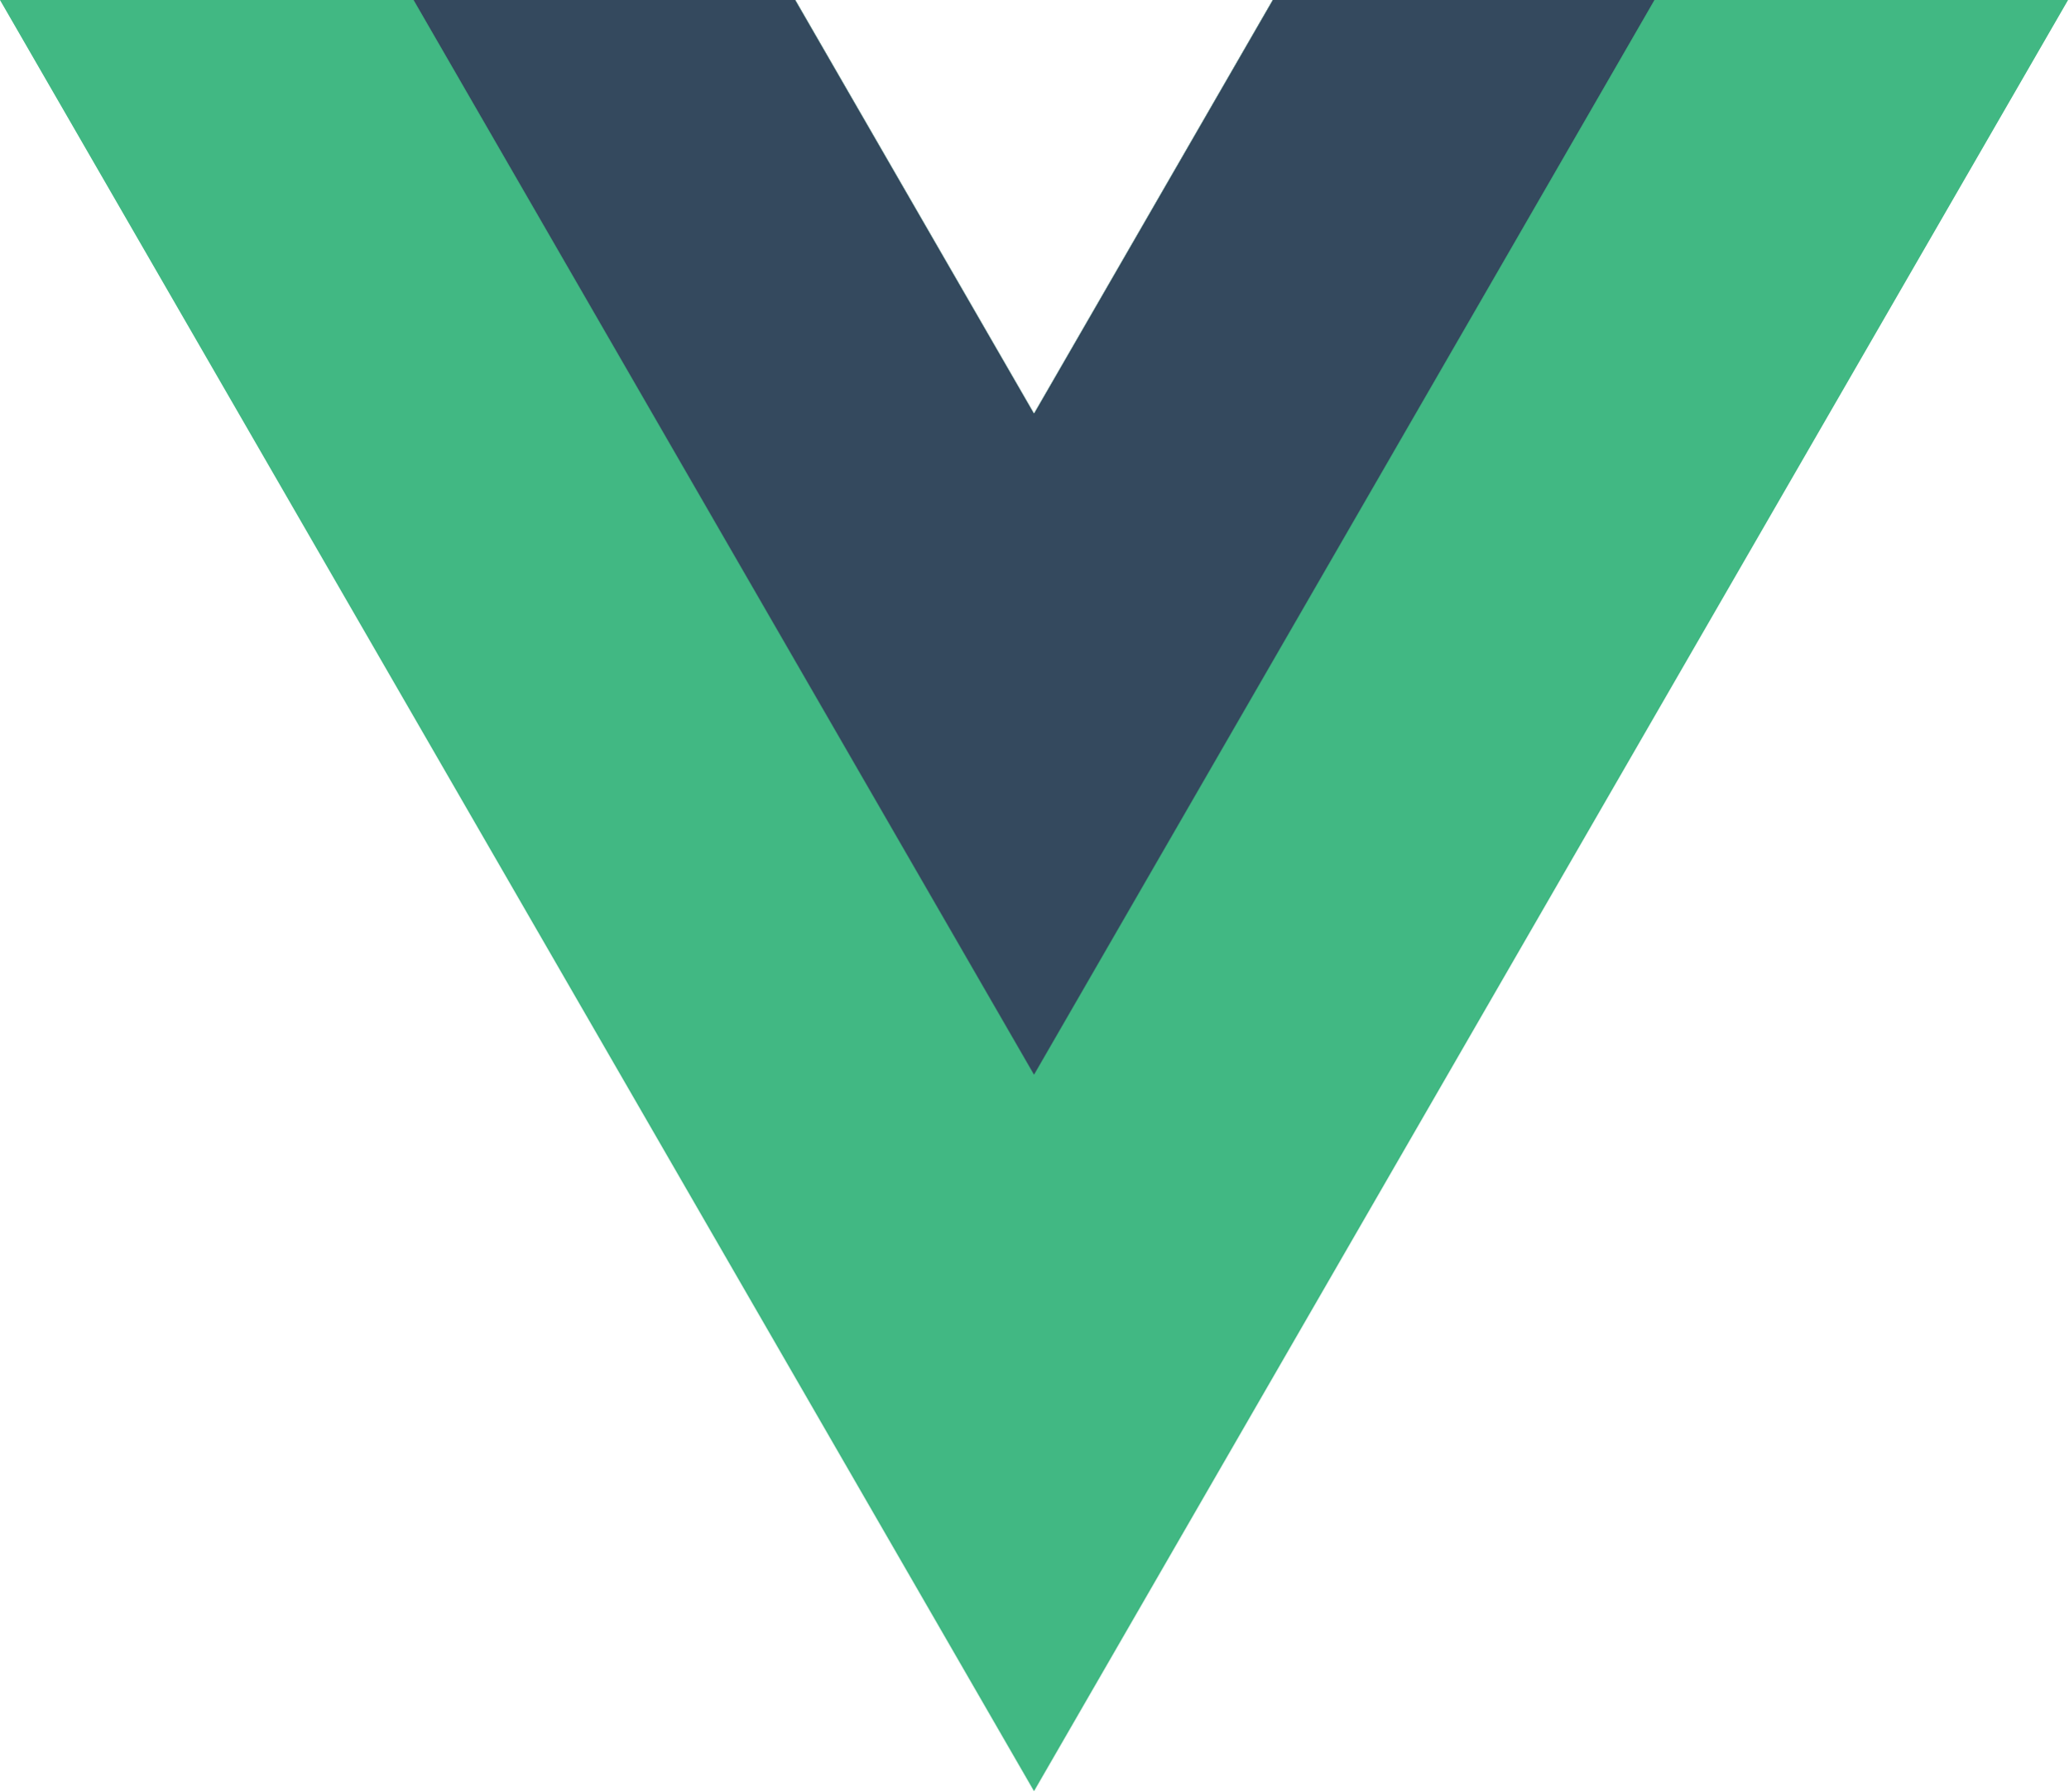
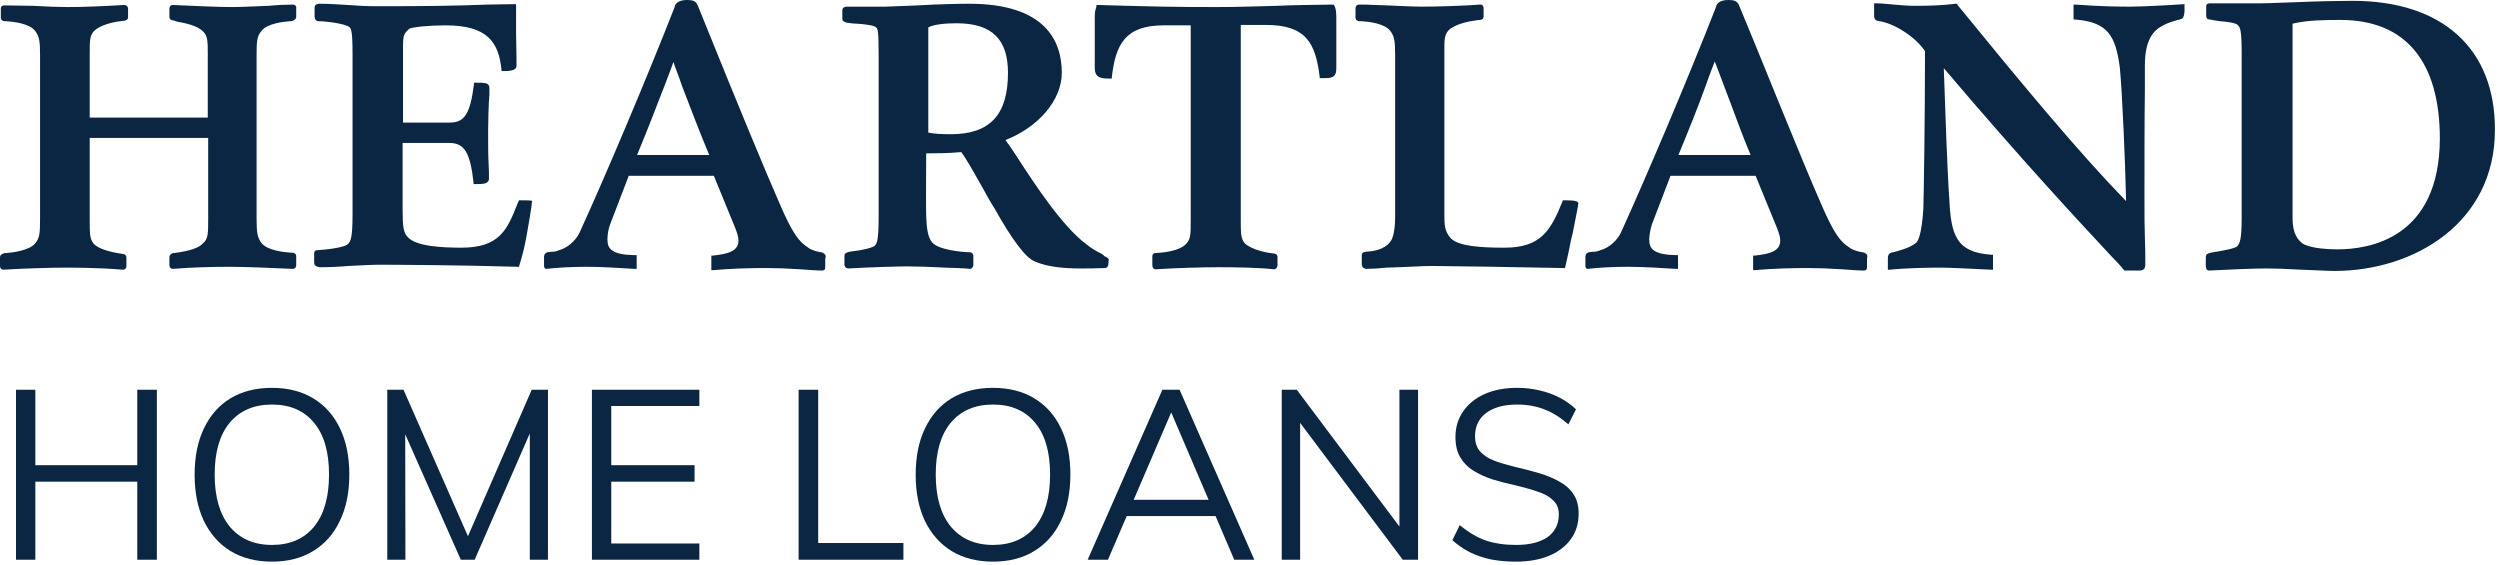
- <svg xmlns="http://www.w3.org/2000/svg" viewBox="0 0 261.76 226.69">
-   <path d="M161.096.001l-30.225 52.351L100.647.001H-.005l130.877 226.688L261.749.001z" fill="#41b883" />
-   <path d="M161.096.001l-30.225 52.351L100.647.001H52.346l78.526 136.01L209.398.001z" fill="#34495e" />
+ <svg xmlns="http://www.w3.org/2000/svg" viewBox="0 0 177 40" fill="none">
+   <path d="M9.719 39.629V27.594H11.105V39.629H9.719ZM1.133 39.629V27.594H2.502V39.629H1.133ZM1.775 34.102V32.935H10.497V34.102H1.775Z" fill="#0A2642" />
+   <path d="M19.255 39.764C18.128 39.764 17.154 39.516 16.331 39.02C15.52 38.524 14.889 37.815 14.438 36.891C13.999 35.967 13.779 34.873 13.779 33.611C13.779 32.338 13.999 31.245 14.438 30.332C14.878 29.409 15.503 28.699 16.314 28.203C17.137 27.707 18.117 27.459 19.255 27.459C20.382 27.459 21.357 27.707 22.179 28.203C23.002 28.699 23.633 29.409 24.072 30.332C24.512 31.245 24.732 32.333 24.732 33.595C24.732 34.868 24.506 35.967 24.055 36.891C23.616 37.815 22.985 38.524 22.163 39.02C21.351 39.516 20.382 39.764 19.255 39.764ZM19.255 38.581C20.529 38.581 21.52 38.153 22.23 37.296C22.94 36.428 23.295 35.195 23.295 33.595C23.295 31.994 22.94 30.772 22.23 29.927C21.52 29.07 20.529 28.642 19.255 28.642C17.982 28.642 16.985 29.07 16.264 29.927C15.554 30.783 15.199 32.006 15.199 33.595C15.199 35.183 15.554 36.412 16.264 37.279C16.985 38.147 17.982 38.581 19.255 38.581Z" fill="#0A2642" />
+   <path d="M27.42 39.629V27.594H28.569L33.454 38.699H32.811L37.645 27.594H38.795V39.629H37.51V29.42L38.034 29.487L33.606 39.629H32.625L28.13 29.487L28.687 29.42L28.704 39.629H27.42Z" fill="#0A2642" />
+   <path d="M41.908 39.629V27.594H49.514V28.744H43.277V32.935H49.176V34.102H43.277V38.479H49.514V39.629H41.908Z" fill="#0A2642" />
+   <path d="M56.542 39.629V27.594H57.928V38.446H63.962V39.629H56.542Z" fill="#0A2642" />
+   <path d="M70.306 39.764C69.18 39.764 68.205 39.516 67.382 39.02C66.571 38.524 65.94 37.815 65.489 36.891C65.05 35.967 64.83 34.873 64.83 33.611C64.83 32.338 65.05 31.245 65.489 30.332C65.929 29.409 66.554 28.699 67.365 28.203C68.188 27.707 69.168 27.459 70.306 27.459C71.433 27.459 72.408 27.707 73.23 28.203C74.053 28.699 74.684 29.409 75.124 30.332C75.563 31.245 75.783 32.333 75.783 33.595C75.783 34.868 75.557 35.967 75.107 36.891C74.667 37.815 74.036 38.524 73.213 39.02C72.402 39.516 71.433 39.764 70.306 39.764ZM70.306 38.581C71.58 38.581 72.571 38.153 73.281 37.296C73.991 36.428 74.346 35.195 74.346 33.595C74.346 31.994 73.991 30.772 73.281 29.927C72.571 29.07 71.58 28.642 70.306 28.642C69.033 28.642 68.036 29.07 67.315 29.927C66.605 30.783 66.25 32.006 66.25 33.595C66.25 35.183 66.605 36.412 67.315 37.279C68.036 38.147 69.033 38.581 70.306 38.581Z" fill="#0A2642" />
+   <path d="M78.444 39.629H77.007L82.297 27.594H83.514L88.805 39.629H87.385L82.669 28.608H83.176L78.444 39.629ZM79.255 36.536L79.745 35.386H86.066L86.556 36.536H79.255Z" fill="#0A2642" />
+   <path d="M90.747 39.629V27.594H91.812L99.486 37.82L99.08 37.922V27.594H100.398V39.629H99.317L91.66 29.42L92.049 29.302V39.629H90.747Z" fill="#0A2642" />
+   <path d="M107.323 39.764C106.703 39.764 106.123 39.713 105.582 39.612C105.041 39.499 104.539 39.33 104.077 39.105C103.615 38.868 103.199 38.581 102.827 38.243L103.351 37.178C103.959 37.685 104.568 38.045 105.176 38.26C105.796 38.474 106.517 38.581 107.34 38.581C108.297 38.581 109.041 38.395 109.571 38.023C110.1 37.64 110.365 37.105 110.365 36.417C110.365 36 110.23 35.668 109.959 35.42C109.7 35.161 109.34 34.958 108.878 34.812C108.427 34.654 107.914 34.507 107.34 34.372C106.765 34.248 106.218 34.107 105.7 33.95C105.182 33.781 104.72 33.572 104.314 33.324C103.92 33.076 103.61 32.761 103.384 32.378C103.159 31.995 103.046 31.516 103.046 30.941C103.046 30.254 103.227 29.651 103.587 29.133C103.948 28.603 104.455 28.192 105.108 27.899C105.762 27.606 106.534 27.459 107.424 27.459C107.976 27.459 108.506 27.521 109.013 27.645C109.52 27.758 109.988 27.927 110.416 28.152C110.855 28.378 111.244 28.654 111.582 28.98L111.041 30.045C110.489 29.561 109.92 29.206 109.334 28.98C108.748 28.755 108.111 28.642 107.424 28.642C106.489 28.642 105.756 28.84 105.227 29.234C104.697 29.628 104.432 30.18 104.432 30.89C104.432 31.33 104.551 31.685 104.787 31.955C105.024 32.225 105.356 32.445 105.785 32.614C106.213 32.772 106.703 32.919 107.255 33.054C107.841 33.189 108.404 33.335 108.945 33.493C109.486 33.651 109.965 33.848 110.382 34.085C110.81 34.31 111.148 34.609 111.396 34.981C111.644 35.341 111.768 35.803 111.768 36.367C111.768 37.054 111.588 37.651 111.227 38.158C110.866 38.665 110.354 39.06 109.689 39.341C109.024 39.623 108.235 39.764 107.323 39.764Z" fill="#0A2642" />
+   <path d="M20.765 0.324C20.263 0.324 19.643 0.353 19.023 0.412C18.078 0.441 17.103 0.5 16.453 0.5C15.389 0.5 13.617 0.412 12.229 0.353C12.111 0.353 11.993 0.441 11.993 0.618V1.177C11.993 1.353 12.081 1.412 12.229 1.442C12.318 1.442 12.377 1.471 12.524 1.53C13.026 1.618 13.972 1.795 14.385 2.236C14.71 2.56 14.71 2.913 14.71 3.913V8.326H6.351V3.913C6.351 2.883 6.351 2.53 6.646 2.207C7.089 1.765 8.005 1.559 8.537 1.501C8.655 1.471 8.773 1.471 8.802 1.471C8.95 1.442 9.068 1.383 9.068 1.206V0.618C9.068 0.471 8.95 0.353 8.773 0.353C7.385 0.441 5.79 0.5 4.815 0.5C4.224 0.5 3.308 0.471 2.334 0.412C1.625 0.412 0.916 0.382 0.295 0.382C0.177 0.382 0.059 0.441 0.059 0.618V1.206C0.059 1.324 0.059 1.442 0.295 1.501C0.325 1.501 0.414 1.501 0.443 1.501C0.886 1.53 2.068 1.648 2.481 2.177C2.777 2.56 2.836 2.883 2.836 3.884V15.476C2.836 16.535 2.806 16.859 2.481 17.241C2.068 17.742 0.857 17.889 0.414 17.918C0.325 17.918 0.295 17.918 0.236 17.948C0.059 18.036 0 18.065 0 18.242V18.83C0 19.007 0.118 19.095 0.236 19.095C1.595 19.007 3.604 18.948 4.667 18.948C5.169 18.948 6.942 18.948 8.714 19.095C8.832 19.095 8.95 19.007 8.95 18.83V18.271C8.95 18.154 8.95 18.036 8.714 17.977H8.684C7.65 17.83 6.971 17.595 6.646 17.271C6.351 16.918 6.351 16.565 6.351 15.505V9.768H14.74V15.476C14.74 16.506 14.74 16.918 14.385 17.212C14.09 17.565 13.41 17.771 12.318 17.918H12.229C12.052 18.006 11.993 18.095 11.993 18.212V18.771C11.993 18.948 12.111 19.036 12.229 19.036C13.617 18.919 15.242 18.889 16.276 18.889C17.369 18.889 19.407 18.977 20.736 19.036C20.854 19.036 20.972 18.948 20.972 18.771V18.183C20.972 18.006 20.943 17.948 20.736 17.889C20.706 17.889 20.647 17.889 20.588 17.889C20.145 17.859 18.934 17.742 18.521 17.212C18.225 16.829 18.166 16.506 18.166 15.447V3.913C18.166 2.883 18.196 2.56 18.521 2.177C18.934 1.648 20.116 1.53 20.559 1.501C20.647 1.501 20.677 1.501 20.736 1.471C20.913 1.383 20.972 1.295 20.972 1.177V0.588C21.002 0.441 20.884 0.324 20.765 0.324ZM36.834 14.181H36.746L36.628 14.446C35.919 16.241 35.387 17.536 32.669 17.536C31.311 17.536 29.42 17.447 28.859 16.771C28.564 16.477 28.505 16.006 28.505 14.917V10.121H31.813C32.876 10.121 33.29 10.798 33.526 12.916V13.034H33.644C34.206 13.034 34.619 13.034 34.619 12.622C34.619 12.269 34.619 11.945 34.59 11.534C34.56 10.945 34.56 10.21 34.56 9.268C34.56 8.621 34.59 7.356 34.649 6.679C34.649 6.414 34.649 6.267 34.649 6.238C34.649 5.855 34.353 5.855 33.674 5.855H33.556V5.973C33.29 8.032 32.906 8.68 31.842 8.68H28.534V3.295C28.534 2.442 28.623 2.383 28.948 2.06C29.095 1.912 30.425 1.795 31.547 1.795C34.53 1.795 35.298 3.001 35.505 4.914V5.031H35.623C36.007 5.031 36.569 5.031 36.569 4.649C36.569 4.619 36.569 4.384 36.569 4.149C36.569 3.619 36.539 2.825 36.539 2.354V0.294H36.391C35.742 0.294 35.151 0.324 34.53 0.324C32.256 0.412 30.306 0.441 26.644 0.441C25.994 0.441 25.373 0.412 24.635 0.353C24.044 0.324 23.394 0.265 22.626 0.265C22.272 0.265 22.272 0.5 22.272 0.559V1.118C22.272 1.412 22.42 1.501 22.538 1.501C23.099 1.501 24.428 1.677 24.724 1.912C24.842 2.001 24.96 2.089 24.96 3.795V15.182C24.96 16.918 24.812 17.065 24.665 17.241L24.635 17.271C24.546 17.418 23.808 17.624 22.479 17.712C22.242 17.712 22.242 17.889 22.242 17.977V18.565C22.242 18.712 22.272 18.86 22.626 18.919C23.335 18.919 24.015 18.889 24.665 18.83C25.462 18.801 26.201 18.742 26.88 18.742C27.825 18.742 32.906 18.771 36.628 18.889H36.746L36.775 18.771C37.012 18.006 37.159 17.389 37.278 16.712C37.425 15.917 37.661 14.505 37.661 14.299C37.78 14.181 37.484 14.181 36.834 14.181ZM50.215 10.975H45.105C45.873 9.121 46.553 7.356 47.143 5.826C47.321 5.325 47.527 4.855 47.675 4.384C47.852 4.914 48.089 5.473 48.266 6.032C48.916 7.709 49.566 9.445 50.215 10.975ZM58.25 17.889L58.132 17.859C57.895 17.83 57.423 17.712 57.186 17.506C56.596 17.124 56.123 16.594 55.148 14.299C54.292 12.357 52.342 7.679 49.447 0.5C49.3 0.118 49.181 0 48.62 0C48.029 0 47.793 0.265 47.764 0.5C45.903 5.267 42.89 12.416 41.029 16.477C40.763 17.035 40.172 17.565 39.581 17.712C39.404 17.8 39.227 17.83 38.991 17.83L38.754 17.859C38.518 17.948 38.518 18.124 38.518 18.212V18.771C38.518 18.86 38.518 19.036 38.695 19.036C39.404 18.948 40.497 18.889 41.531 18.889C42.713 18.889 43.835 18.977 44.928 19.036H45.076V18.065H44.928C43.333 18.036 43.008 17.624 43.008 16.977C43.008 16.829 43.008 16.418 43.185 15.917L44.514 12.446H50.54L52.047 16.123C52.194 16.506 52.283 16.771 52.283 17.035C52.283 17.742 51.633 17.977 50.481 18.095H50.363V19.125H50.511C51.87 19.007 53.081 18.977 54.262 18.977C54.971 18.977 55.798 19.007 56.655 19.066C57.186 19.095 57.718 19.154 58.191 19.154C58.427 19.154 58.427 19.007 58.427 18.889V18.33C58.516 18.065 58.397 17.977 58.25 17.889ZM65.723 1.942C66.136 1.706 67.052 1.648 67.732 1.648C70.213 1.648 71.365 2.766 71.365 5.149C71.365 8.121 70.095 9.503 67.318 9.503C66.639 9.503 66.107 9.474 65.723 9.386V1.942ZM78.306 18.183C78.218 18.154 78.188 18.154 78.129 18.065L78.011 17.977C77.716 17.83 77.302 17.624 76.888 17.271C75.234 16.035 73.344 13.181 71.956 11.033C71.69 10.621 71.424 10.239 71.188 9.915C73.521 9.003 75.175 7.091 75.175 5.149C75.175 2.942 74.053 0.265 68.618 0.265C67.938 0.265 66.402 0.294 64.984 0.382C63.921 0.412 63.035 0.471 62.71 0.471H60.022C59.904 0.471 59.638 0.471 59.638 0.736V1.324C59.638 1.501 59.727 1.501 59.874 1.589C60.052 1.618 60.377 1.677 60.672 1.677C61.174 1.706 61.913 1.795 62.031 1.942C62.149 2.06 62.208 2.177 62.208 3.854V15.3C62.208 17.006 62.09 17.183 61.972 17.359C61.853 17.536 61.026 17.712 60.524 17.771C60.347 17.8 60.17 17.8 60.022 17.859C59.874 17.918 59.786 17.948 59.786 18.124V18.712C59.786 18.889 59.904 19.007 60.081 19.007C61.588 18.919 63.626 18.86 64.246 18.86C64.689 18.86 65.841 18.889 66.875 18.948C67.554 18.977 68.204 18.977 68.677 19.036C68.825 19.036 68.913 18.86 68.913 18.771V18.095C68.913 17.977 68.795 17.859 68.677 17.859C68.116 17.859 66.402 17.683 65.989 17.153C65.693 16.8 65.605 16.182 65.575 15.27C65.546 14.829 65.575 11.622 65.575 10.857C66.107 10.857 67.17 10.857 68.056 10.768C68.47 11.328 68.972 12.24 69.504 13.181C69.799 13.711 70.095 14.27 70.42 14.77C71.66 16.977 72.605 18.242 73.255 18.507C74.053 18.86 75.146 19.007 76.475 19.007C76.977 19.007 77.509 19.007 78.218 18.977C78.484 18.977 78.484 18.683 78.484 18.477C78.572 18.301 78.365 18.242 78.306 18.183Z" fill="#0A2642" />
+   <path d="M94.405 0.324H94.316C92.78 0.353 91.599 0.353 90.417 0.412C89.058 0.441 87.818 0.5 86.164 0.5C83.358 0.5 81.733 0.471 77.745 0.353H77.627V0.471C77.597 0.588 77.509 0.736 77.509 1.147V4.796C77.509 5.561 78.011 5.561 78.602 5.561H78.72V5.443C78.986 3.148 79.665 1.795 82.383 1.795H84.303V15.535C84.303 16.594 84.303 16.888 84.007 17.241C83.505 17.8 82.294 17.889 81.822 17.918H81.733C81.585 18.006 81.585 18.065 81.585 18.212V18.771C81.585 18.948 81.674 19.066 81.822 19.066C83.18 18.977 85.1 18.919 86.252 18.919C87.493 18.919 89.206 18.948 90.181 19.066C90.329 19.066 90.447 18.948 90.447 18.771V18.242C90.447 18.124 90.447 18.006 90.21 17.948C89.767 17.918 88.674 17.712 88.143 17.241C87.847 16.888 87.847 16.565 87.847 15.535V1.765H89.62C92.455 1.765 93.135 3.03 93.43 5.414V5.531H93.548C93.666 5.531 93.784 5.531 93.844 5.531C94.405 5.531 94.612 5.384 94.612 4.825V1.295C94.612 0.853 94.582 0.588 94.464 0.382L94.405 0.324ZM110.74 14.181H110.651L110.621 14.27C109.794 16.3 109.115 17.536 106.516 17.536C104.891 17.536 103.266 17.447 102.705 16.859C102.262 16.359 102.262 15.888 102.262 15.152V3.59C102.262 2.795 102.262 2.471 102.557 2.148C103.001 1.706 104.005 1.501 104.507 1.442C104.625 1.412 104.743 1.412 104.802 1.412C104.95 1.383 105.039 1.324 105.039 1.147V0.618C105.039 0.324 104.861 0.324 104.802 0.324C103.68 0.412 101.73 0.471 100.637 0.471C99.87 0.471 98.481 0.382 97.359 0.353C96.945 0.324 96.532 0.324 96.236 0.324C96.148 0.324 95.97 0.353 95.97 0.618V1.206C95.97 1.324 95.97 1.442 96.207 1.501C96.236 1.501 96.325 1.501 96.384 1.501C96.886 1.53 98.008 1.648 98.422 2.177C98.718 2.56 98.776 2.883 98.776 3.913V15.329C98.776 16.359 98.599 16.947 98.422 17.124C97.979 17.712 97.152 17.8 96.65 17.83C96.502 17.859 96.413 17.918 96.413 18.095V18.683C96.413 18.771 96.413 18.948 96.679 19.036H96.709C97.093 19.036 97.624 19.007 98.186 18.948C99.397 18.919 100.756 18.83 101.317 18.83C102.38 18.83 107.874 18.919 110.681 18.977H110.799L110.828 18.86C110.917 18.507 110.976 18.183 111.065 17.8C111.153 17.359 111.242 16.888 111.36 16.447C111.537 15.505 111.744 14.535 111.744 14.417C111.773 14.211 111.36 14.181 110.74 14.181ZM123.943 10.975H118.833C119.601 9.121 120.281 7.414 120.842 5.855C121.019 5.325 121.226 4.825 121.403 4.354C121.639 4.914 121.817 5.473 122.053 6.061C122.703 7.738 123.293 9.445 123.943 10.975ZM131.978 17.889L131.86 17.859C131.623 17.83 131.151 17.712 130.914 17.506C130.324 17.124 129.851 16.594 128.876 14.299C127.547 11.298 124.209 2.942 123.175 0.5C123.028 0.118 122.909 0 122.348 0C121.757 0 121.521 0.265 121.492 0.5C119.424 5.796 116.381 12.916 114.757 16.476C114.491 17.035 113.9 17.565 113.309 17.712C113.132 17.8 112.955 17.83 112.719 17.83L112.482 17.859C112.246 17.948 112.246 18.124 112.246 18.212V18.771C112.246 18.86 112.246 19.036 112.423 19.036C113.132 18.948 114.225 18.889 115.259 18.889C116.441 18.889 117.533 18.977 118.656 19.036H118.804V18.065H118.685C117.09 18.036 116.765 17.624 116.765 16.977C116.765 16.829 116.795 16.418 116.943 15.917L118.272 12.446H124.298L125.804 16.123C125.952 16.506 126.041 16.771 126.041 17.035C126.041 17.742 125.391 17.977 124.239 18.095H124.121V19.124H124.268C125.627 19.007 126.838 18.977 128.02 18.977C128.729 18.977 129.556 19.007 130.412 19.066C130.944 19.095 131.476 19.154 131.948 19.154C132.184 19.154 132.184 19.007 132.184 18.889V18.33C132.244 18.065 132.184 17.977 131.978 17.889ZM150.794 0.471C150.292 0.471 148.844 0.471 146.954 0.324H146.806V1.383H146.924C149.258 1.559 149.789 2.56 150.085 4.796C150.262 6.649 150.469 11.534 150.528 14.24C147.101 10.71 143.232 6.032 138.594 0.353L138.565 0.265H138.476C137.501 0.382 136.586 0.412 135.67 0.412C135.138 0.412 134.636 0.382 134.075 0.324C133.661 0.294 133.248 0.235 132.834 0.235H132.687V1.089C132.687 1.353 132.775 1.471 133.071 1.501C134.193 1.677 135.67 2.677 136.29 3.619C136.29 8.444 136.202 13.917 136.172 14.799C136.054 16.653 135.788 17.065 135.67 17.183C135.168 17.595 134.341 17.771 134.045 17.859C133.957 17.859 133.927 17.889 133.898 17.889C133.661 17.977 133.661 18.183 133.661 18.271V19.095H133.809C134.902 18.977 136.527 18.948 137.324 18.948C138.24 18.948 139.628 19.036 140.957 19.095H141.105V18.036H140.987C138.447 17.859 138.122 16.594 138.004 13.976C137.885 12.446 137.708 7.532 137.62 4.825C143.232 11.445 147.308 15.8 149.524 18.183C149.878 18.536 150.173 18.86 150.38 19.124L150.41 19.154H151.532C151.798 19.124 151.887 18.977 151.887 18.742C151.887 18.183 151.887 17.506 151.857 16.8C151.828 16.006 151.828 15.182 151.828 14.358C151.828 11.416 151.828 8.297 151.857 6.414C151.857 5.561 151.857 4.914 151.857 4.619C151.857 2.707 152.536 2.089 153.216 1.765C153.482 1.618 153.866 1.501 154.191 1.412C154.309 1.383 154.368 1.383 154.486 1.324C154.663 1.206 154.663 0.765 154.663 0.765V0.294L153.186 0.382C152.182 0.441 151.237 0.471 150.794 0.471ZM165.504 17.653C165.09 17.653 163.613 17.624 163.023 17.241C162.727 17.006 162.314 16.594 162.314 15.476V1.677C163.348 1.412 164.795 1.412 165.711 1.412C170.319 1.412 172.741 4.354 172.741 9.827C172.711 16.918 167.69 17.653 165.504 17.653ZM166.567 0.059C165.652 0.059 164.145 0.088 162.786 0.147C161.664 0.177 160.6 0.235 160.069 0.235H156.583C156.347 0.235 156.199 0.235 156.199 0.471V1.118C156.199 1.295 156.288 1.383 156.465 1.383C156.642 1.412 156.879 1.471 157.174 1.501C157.617 1.53 158.356 1.618 158.444 1.795L158.474 1.824C158.592 1.942 158.71 2.118 158.71 3.737V15.417C158.71 17.035 158.562 17.212 158.415 17.418C158.267 17.595 157.499 17.712 157.056 17.8C156.79 17.83 156.554 17.889 156.406 17.918C156.17 18.006 156.17 18.095 156.17 18.301V18.801C156.17 18.889 156.17 19.154 156.406 19.154C158.06 19.066 159.626 19.007 160.512 19.007C161.014 19.007 161.989 19.036 162.934 19.095C163.909 19.124 164.824 19.183 165.268 19.183C170.939 19.183 176.64 15.77 176.64 9.209C176.669 3.442 172.918 0.059 166.567 0.059Z" fill="#0A2642" />
</svg>
